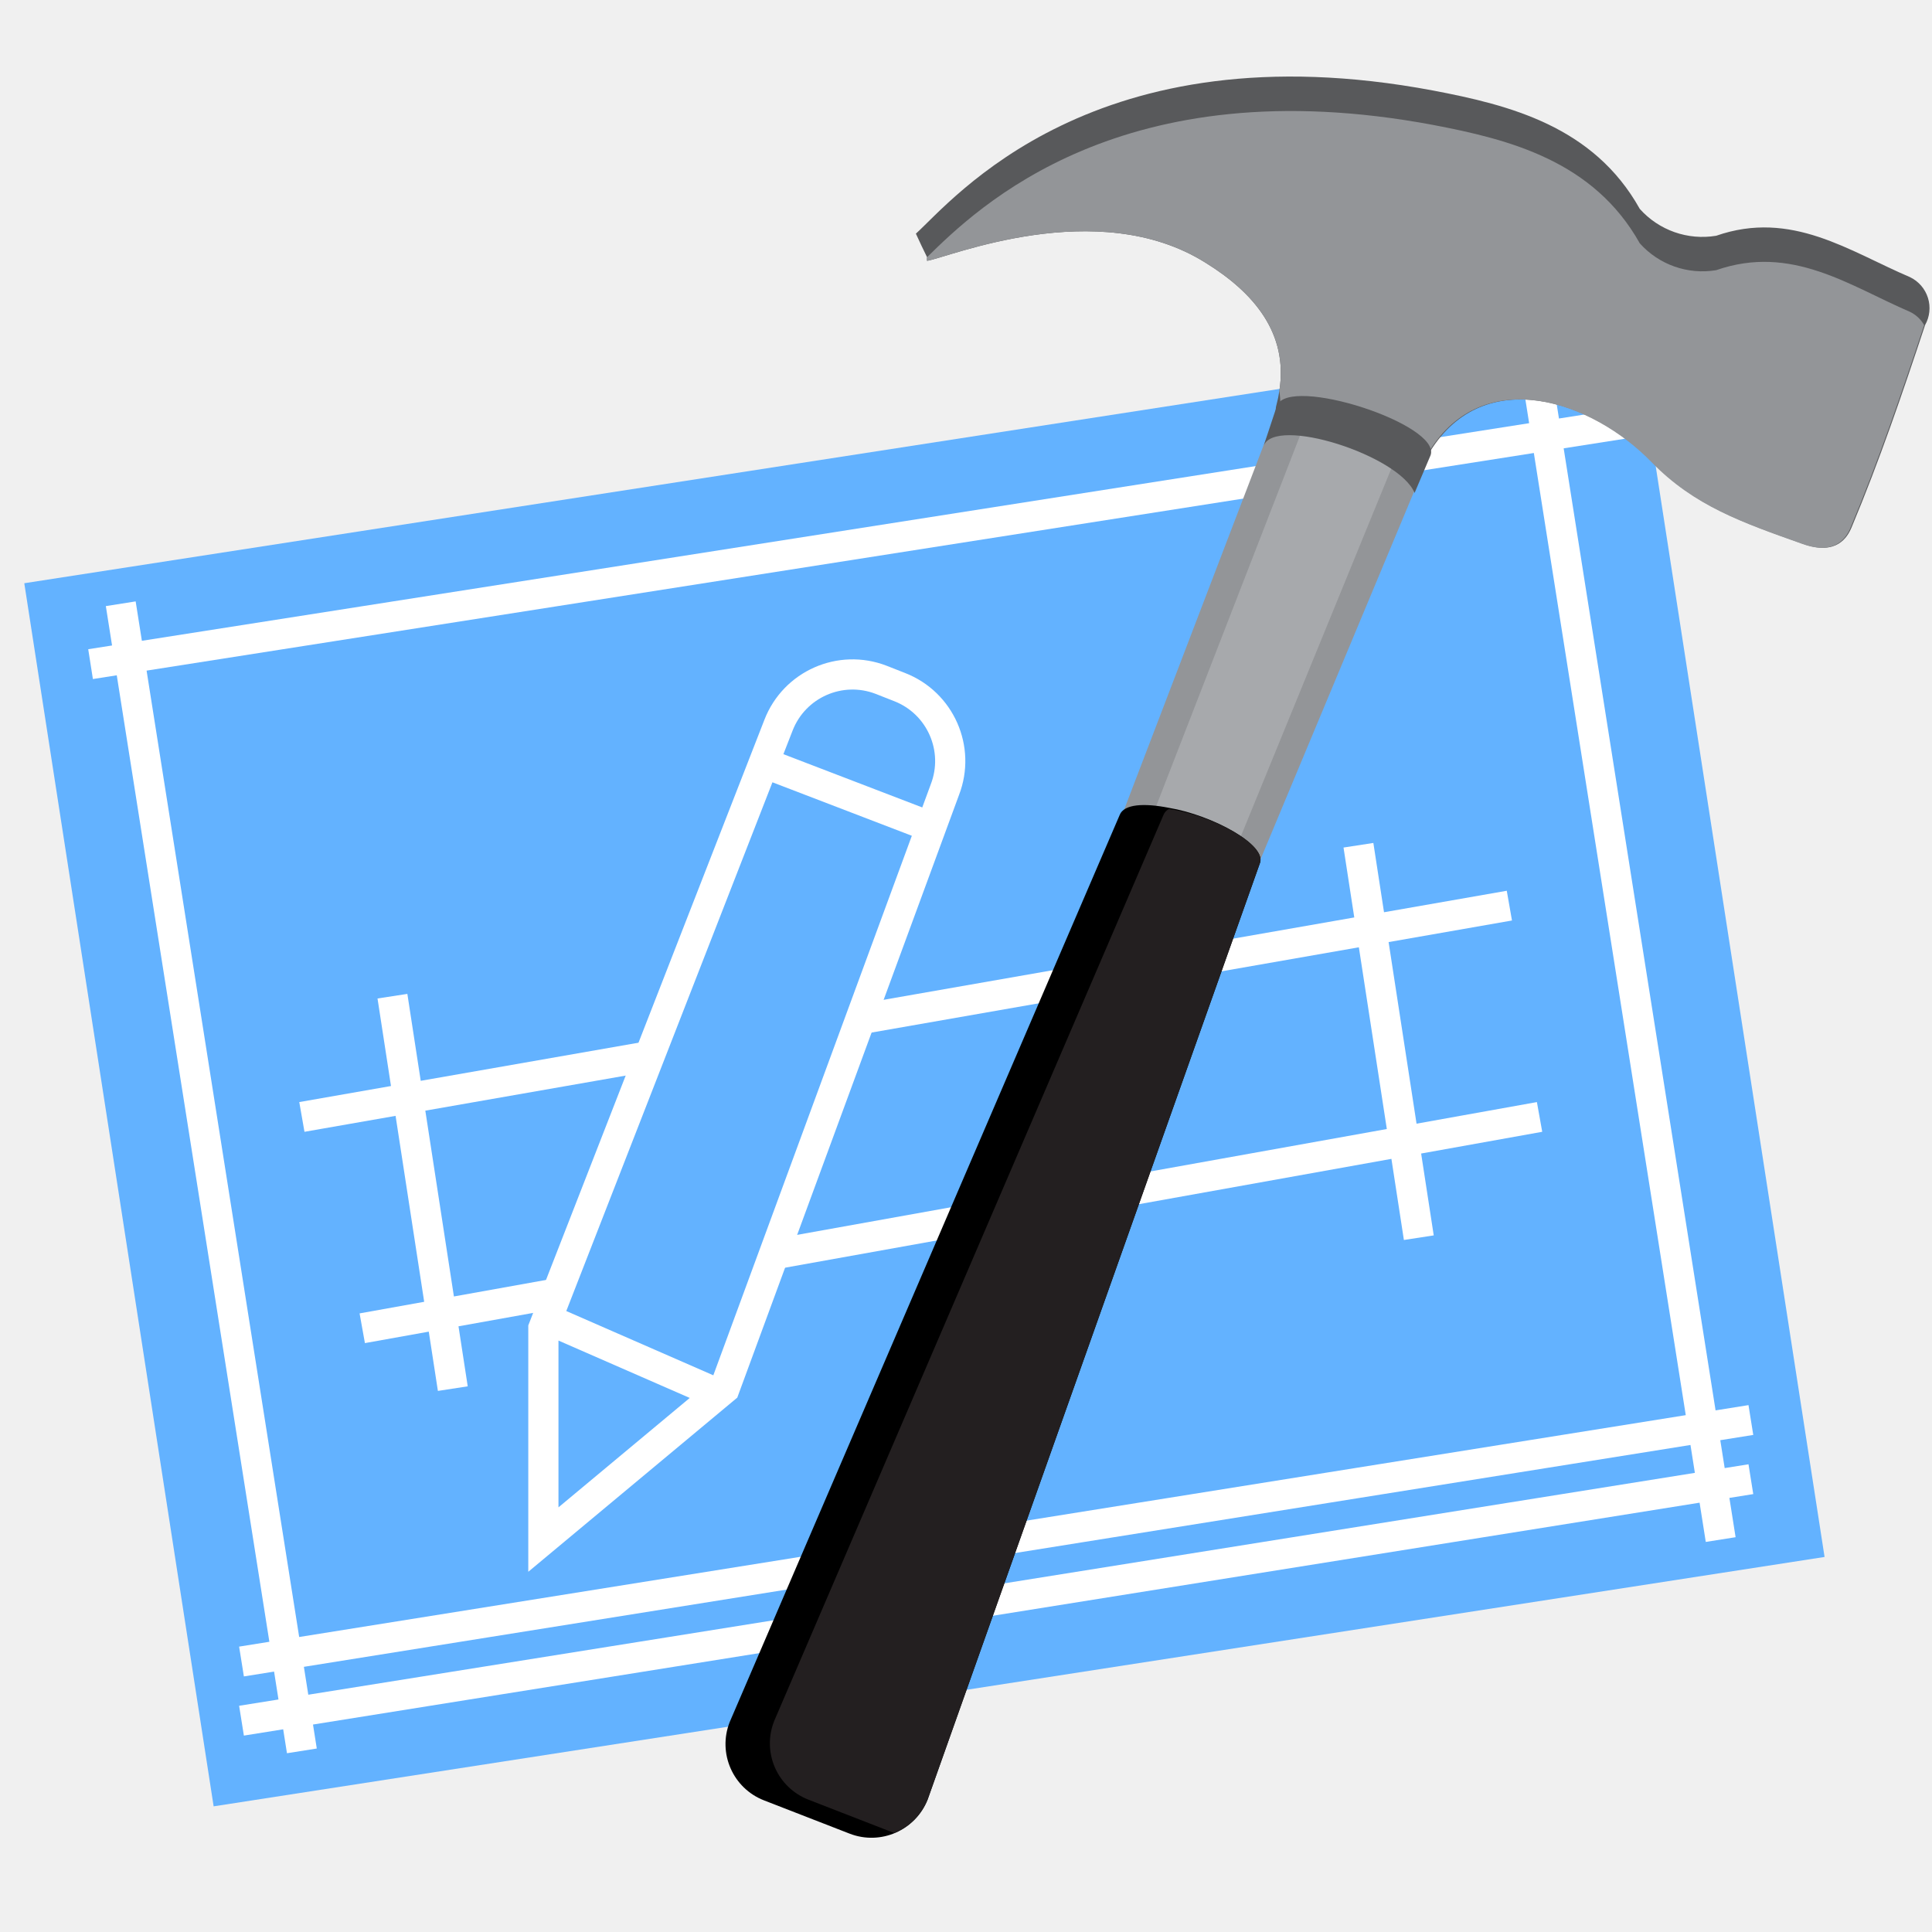
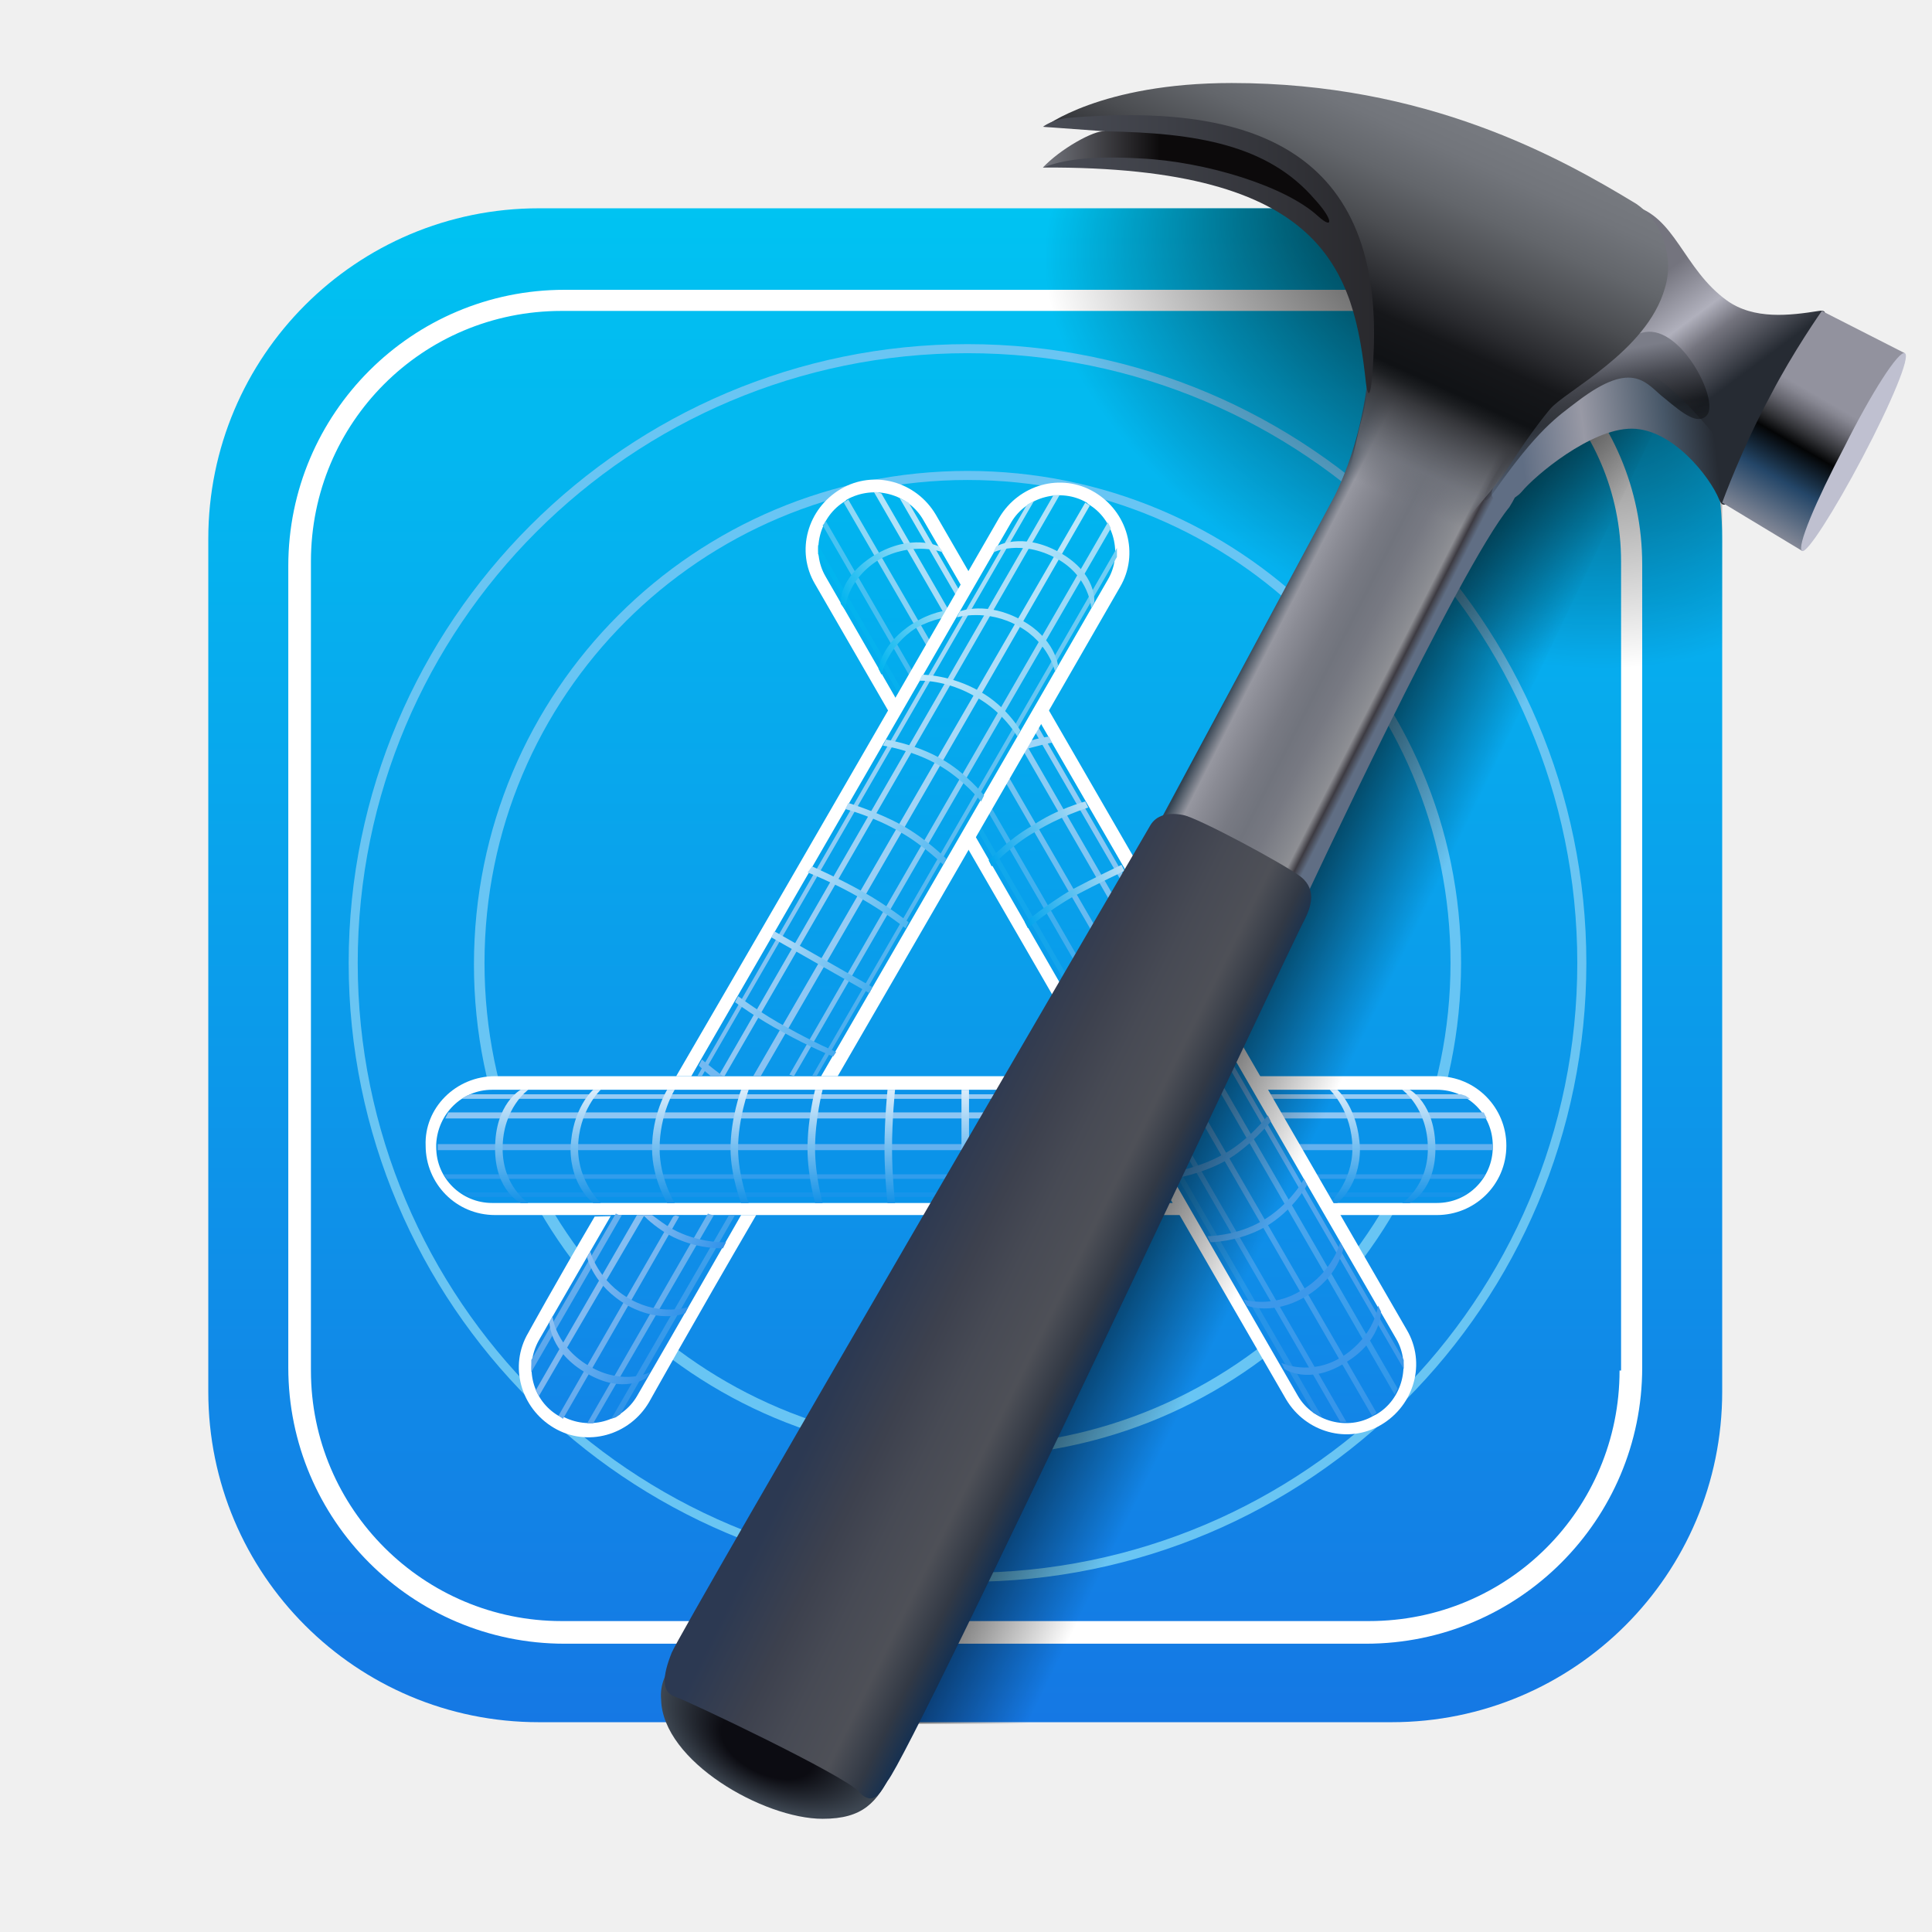
- <svg xmlns="http://www.w3.org/2000/svg" viewBox="0 0 64 64">
-   <path d="m3.62 14.95h54v41h-54z" fill="#63b2ff" transform="matrix(.9882284 -.1529858 .1529858 .9882284 -5.059959 5.099965)" />
-   <path d="m10 58-6-38m11 26-2-13m34 8-2-13m13 21-50 8m50-9.96-50 8m43-42.04 6 38m-54-29 51-8m-44 23 40-7m-38 14 39-7" fill="none" stroke="#fff" stroke-miterlimit="10" />
-   <path d="m63.27 9.18c-2-.85-3.92-2.24-6.42-1.37a2.78 2.78 0 0 1 -2.53-.89c-1.53-2.74-4.32-3.44-6.84-3.92-11.26-2.12-15.93 3.65-17.14 4.74.12.26.24.52.37.78a.61.61 0 0 0 0 .12c.68-.1 5.63-2.19 9.22.06 1.62 1 2.75 2.35 2.45 4.25a3.84 3.84 0 0 1 -.09.44c-.06.2 0 .24-.06.45l.18.06 4.73 1.54c.07-.14.15-.35.23-.48 1.8-2.92 5.4-1.68 7.37.35 1.41 1.45 3 2 5 2.71 1.1.39 1.46-.22 1.6-.56.92-2.2 1.68-4.43 2.43-6.69a1.14 1.14 0 0 0 -.5-1.59z" fill="#58595b" />
-   <path d="m63.27 10.33c-2-.86-3.92-2.25-6.42-1.38a2.78 2.78 0 0 1 -2.53-.89c-1.53-2.73-4.32-3.44-6.84-3.92-10.33-1.94-15.11 2.75-16.77 4.38a.61.61 0 0 0 0 .12c.68-.1 5.63-2.19 9.22.06 1.62 1 2.75 2.35 2.45 4.25a3.32 3.32 0 0 1 0 .95l4.73 1.54c.07-.14.15-.35.23-.48 1.8-2.92 5.4-1.68 7.37.35 1.41 1.45 3 2 5 2.71 1.1.39 1.46-.22 1.6-.56.92-2.2 1.68-4.43 2.43-6.69a1.07 1.07 0 0 0 -.47-.44z" fill="#939598" />
-   <path d="m42.34 13.49-5.22 13.64 4.46 1.76 5.72-13.7z" fill="#939598" />
-   <path d="m37.7 28.25 5.64-14.53 3.04 1.09-6.12 14.96z" fill="#a7a9ac" />
-   <path d="m42.3 13.44-.44 1.33c.37-1 4.49.31 5 1.56l.53-1.25c.36-1.02-4.69-2.66-5.09-1.64z" fill="#58595b" />
-   <path d="m41.73 28.61-11 31a2 2 0 0 1 -2.59 1.13l-2.83-1.1a2 2 0 0 1 -1.14-2.59l12.92-30.05c.14-.37.82-.4 1.63-.24 1.44.24 3.28 1.24 3.01 1.85z" />
-   <path d="m41.73 28.61-11 31a2 2 0 0 1 -1.11 1.11l-2.83-1.1a2 2 0 0 1 -1.14-2.62l12.89-30a.39.39 0 0 1 .18-.2c1.44.2 3.28 1.2 3.01 1.81z" fill="#231f20" />
-   <path d="m29.8 22.76-.61-.24a2.63 2.63 0 0 0 -3.4 1.5l-7.79 19.98v7l6-5 7.3-19.84a2.63 2.63 0 0 0 -1.5-3.4zm-4.47 2.52 5.5 2.11m-12.77 16.28 5.72 2.5" fill="#63b2ff" stroke="#fff" stroke-miterlimit="10" />
+ <svg xmlns="http://www.w3.org/2000/svg" viewBox="0 0 128 128">
+   <linearGradient id="xcode-original-a" gradientUnits="userSpaceOnUse" x1="63.947" y1="114.165" x2="63.947" y2="13.784">
+     <stop offset="0" stop-color="#1578e4" />
+     <stop offset="1" stop-color="#00c3f2" />
+   </linearGradient>
+   <path d="M35.7 13.8h56.5c12.1 0 21.9 9.8 21.9 21.9v56.5c0 12.1-9.8 21.9-21.9 21.9H35.7c-12.1 0-21.9-9.8-21.9-21.9V35.7c0-12.1 9.8-21.9 21.9-21.9z" fill="url(#xcode-original-a)" />
+   <path fill="#FFF" d="M90.5 19.2H37.4c-10.1 0-18.3 8.2-18.3 18.3v53.1c0 10.1 8.2 18.3 18.3 18.3h53.1c10.1 0 18.3-8.2 18.3-18.3V37.4c0-10.1-8.2-18.2-18.3-18.2zm16.8 71.6c0 9.2-7.4 16.6-16.6 16.6H37.2c-9.1 0-16.6-7.4-16.6-16.6V37.2c0-9.2 7.4-16.6 16.6-16.6h53.6c9.1 0 16.6 7.4 16.6 16.6v53.6z" />
+   <path d="M64.1 22.8c-22.6 0-41 18.4-41 41s18.4 41 41 41c22.7 0 41-18.4 41-41s-18.4-41-41-41zm0 81.4c-22.3 0-40.4-18.1-40.4-40.4s18.1-40.4 40.4-40.4c22.3 0 40.4 18.1 40.4 40.4s-18.1 40.4-40.4 40.4z" fill="#69c5f3" />
+   <path d="M64.1 31.2c-18.1 0-32.7 14.6-32.7 32.7S46 96.5 64.1 96.5s32.7-14.6 32.7-32.7-14.7-32.6-32.7-32.6zm0 64.6c-17.7 0-32-14.3-32-32s14.3-32 32-32 32 14.3 32 32-14.4 32-32 32z" fill="#68c5f4" />
+   <path fill="#FFF" d="M32.8 71.3h62.4c2.6 0 4.6 2.1 4.6 4.6 0 2.6-2.1 4.6-4.6 4.6H32.8c-2.6 0-4.6-2.1-4.6-4.6-.1-2.5 2-4.6 4.6-4.6z" />
+   <path d="M32.6 72.2h62.6c2 0 3.7 1.6 3.7 3.7v.1c0 2-1.6 3.7-3.7 3.7H32.6c-2 0-3.7-1.6-3.7-3.7v-.2c.1-2 1.7-3.6 3.7-3.6z" fill="#0a93e9" />
+   <path d="M31.1 79.3h65.7l.5-.3H30.6l.5.3z" fill="#1694ea" />
+   <path d="M29.6 78.1h68.6l.2-.3h-69l.2.3z" fill="#319dec" />
+   <path d="M29 76.2h69.9v-.4H29v.4z" fill="#65b1ee" />
+   <path d="M29.7 73.7h68.6l.1.2.1.2h-69l.1-.2.1-.2z" fill="#8ec6f3" />
+   <path d="M31.2 72.5h65.6l.3.1.3.2H30.6l.3-.2.3-.1z" fill="#95caf3" />
+   <linearGradient id="xcode-original-b" gradientUnits="userSpaceOnUse" x1="94.037" y1="79.666" x2="94.037" y2="72.184">
+     <stop offset="0" stop-color="#1492e7" />
+     <stop offset="1" stop-color="#dbedfb" />
+   </linearGradient>
+   <path d="M93.4 72.2h-.5s1.7 1.2 1.7 3.9c0 2.5-1.7 3.6-1.7 3.6h.5s1.7-.8 1.7-3.6c0-3-1.7-3.9-1.7-3.9z" fill="url(#xcode-original-b)" />
+   <linearGradient id="xcode-original-c" gradientUnits="userSpaceOnUse" x1="89.042" y1="79.666" x2="89.042" y2="72.184">
+     <stop offset="0" stop-color="#1492e7" />
+     <stop offset="1" stop-color="#dbedfb" />
+   </linearGradient>
+   <path d="M88.6 72.2h-.5s1.5 1.4 1.5 3.9c0 2.2-1.5 3.6-1.5 3.6h.5s1.5-1.1 1.5-3.6c-.1-2.7-1.5-3.9-1.5-3.9z" fill="url(#xcode-original-c)" />
+   <linearGradient id="xcode-original-d" gradientUnits="userSpaceOnUse" x1="63.947" y1="79.666" x2="63.947" y2="72.184">
+     <stop offset="0" stop-color="#1492e7" />
+     <stop offset="1" stop-color="#dbedfb" />
+   </linearGradient>
+   <path d="M63.7 72.2h.5v7.5h-.5v-7.5z" fill="url(#xcode-original-d)" />
+   <linearGradient id="xcode-original-e" gradientUnits="userSpaceOnUse" x1="58.952" y1="79.666" x2="58.952" y2="72.184">
+     <stop offset="0" stop-color="#1492e7" />
+     <stop offset="1" stop-color="#dbedfb" />
+   </linearGradient>
+   <path d="M58.8 72.2h.5s-.2 1.9-.2 3.9c0 1.8.2 3.6.2 3.6h-.5s-.2-1.8-.2-3.6c0-2 .2-3.9.2-3.9z" fill="url(#xcode-original-e)" />
+   <linearGradient id="xcode-original-f" gradientUnits="userSpaceOnUse" x1="53.958" y1="79.666" x2="53.958" y2="72.184">
+     <stop offset="0" stop-color="#1492e7" />
+     <stop offset="1" stop-color="#dbedfb" />
+   </linearGradient>
+   <path d="M54 72.2h.5s-.5 1.9-.5 3.9c0 1.8.5 3.6.5 3.6H54s-.5-1.8-.5-3.6c0-2 .5-3.9.5-3.9z" fill="url(#xcode-original-f)" />
+   <linearGradient id="xcode-original-g" gradientUnits="userSpaceOnUse" x1="48.963" y1="79.666" x2="48.963" y2="72.184">
+     <stop offset="0" stop-color="#1492e7" />
+     <stop offset="1" stop-color="#dbedfb" />
+   </linearGradient>
+   <path d="M49.1 72.2h.5s-.7 1.9-.7 3.9c0 1.8.7 3.6.7 3.6h-.5s-.7-1.8-.7-3.6c0-2 .7-3.9.7-3.9z" fill="url(#xcode-original-g)" />
+   <linearGradient id="xcode-original-h" gradientUnits="userSpaceOnUse" x1="43.968" y1="79.666" x2="43.968" y2="72.184">
+     <stop offset="0" stop-color="#1492e7" />
+     <stop offset="1" stop-color="#dbedfb" />
+   </linearGradient>
+   <path d="M44.2 72.2h.5s-1 1.6-1 3.9c0 2 1 3.6 1 3.6h-.5s-1-1.6-1-3.6c0-2.3 1-3.9 1-3.9z" fill="url(#xcode-original-h)" />
+   <linearGradient id="xcode-original-i" gradientUnits="userSpaceOnUse" x1="38.852" y1="79.666" x2="38.852" y2="72.184">
+     <stop offset="0" stop-color="#1492e7" />
+     <stop offset="1" stop-color="#dbedfb" />
+   </linearGradient>
+   <path d="M39.3 72.2h.5s-1.5 1.4-1.5 3.9c0 2.2 1.5 3.6 1.5 3.6h-.5s-1.5-1.1-1.5-3.6c.1-2.7 1.5-3.9 1.5-3.9z" fill="url(#xcode-original-i)" />
+   <linearGradient id="xcode-original-j" gradientUnits="userSpaceOnUse" x1="33.857" y1="79.666" x2="33.857" y2="72.184">
+     <stop offset="0" stop-color="#1492e7" />
+     <stop offset="1" stop-color="#dbedfb" />
+   </linearGradient>
+   <path d="M34.5 72.2h.5s-1.7 1.2-1.7 3.9c0 2.5 1.7 3.6 1.7 3.6h-.5s-1.7-.8-1.7-3.6c0-3 1.7-3.9 1.7-3.9z" fill="url(#xcode-original-j)" />
+   <path fill="#FFF" d="M62 34.1l31.2 54c1.3 2.2.5 5-1.7 6.3-2.2 1.3-5 .5-6.3-1.7L54 38.7c-1.3-2.2-.5-5 1.7-6.3 2.2-1.3 5-.5 6.3 1.7z" />
+   <linearGradient id="xcode-original-k" gradientUnits="userSpaceOnUse" x1="73.58" y1="94.25" x2="73.58" y2="32.642">
+     <stop offset="0" stop-color="#1285e7" />
+     <stop offset="1" stop-color="#00b5ef" />
+   </linearGradient>
+   <path d="M61.2 34.5l31.3 54.2c1 1.7.4 4-1.3 5l-.2.1c-1.7 1-4 .4-5-1.3L54.7 38.2c-1-1.7-.4-4 1.3-5l.1-.1c1.8-1 4.1-.4 5.1 1.4z" fill="url(#xcode-original-k)" />
+   <linearGradient id="xcode-original-l" gradientUnits="userSpaceOnUse" x1="87.464" y1="93.978" x2="54.081" y2="36.156">
+     <stop offset="0" stop-color="#2b90e7" />
+     <stop offset="1" stop-color="#00b6ef" />
+   </linearGradient>
+   <path d="M54.2 36.7L87 93.6l.2.1.2.1.2.1-33.4-57.8v.6z" fill="url(#xcode-original-l)" />
+   <linearGradient id="xcode-original-m" gradientUnits="userSpaceOnUse" x1="89.073" y1="94.327" x2="54.583" y2="34.589">
+     <stop offset="0" stop-color="#3795ea" />
+     <stop offset="1" stop-color="#49c4f2" />
+   </linearGradient>
+   <path d="M54.5 34.8l34.3 59.4h.4L54.7 34.5l-.1.2-.1.1z" fill="url(#xcode-original-m)" />
+   <linearGradient id="xcode-original-n" gradientUnits="userSpaceOnUse" x1="91.026" y1="93.735" x2="56.072" y2="33.193">
+     <stop offset="0" stop-color="#3696ea" />
+     <stop offset="1" stop-color="#90d9f6" />
+   </linearGradient>
+   <path d="M55.9 33.3l35 60.5.3-.2-35-60.5-.3.2z" fill="url(#xcode-original-n)" />
+   <linearGradient id="xcode-original-o" gradientUnits="userSpaceOnUse" x1="92.582" y1="92.332" x2="58.065" y2="32.547">
+     <stop offset="0" stop-color="#3097ea" />
+     <stop offset="1" stop-color="#b5e5f9" />
+   </linearGradient>
+   <path d="M58.4 32.7L92.6 92l-.1.2-.1.2-34.5-59.8h.2l.3.1z" fill="url(#xcode-original-o)" />
+   <linearGradient id="xcode-original-p" gradientUnits="userSpaceOnUse" x1="93.083" y1="90.686" x2="59.741" y2="32.936">
+     <stop offset="0" stop-color="#3a98ea" />
+     <stop offset="1" stop-color="#bce7fa" />
+   </linearGradient>
+   <path d="M60.2 33.3L93 90.1v.6L59.6 33l.2.1.2.1.2.1z" fill="url(#xcode-original-p)" />
+   <path fill="#3c98ea" d="M91.5 86.9l-.2-.4s-.2 2-2.4 3.4c-2.1 1.3-4 .4-4 .4l.2.4s1.6 1.1 4-.4c2.4-1.4 2.4-3.4 2.4-3.4zM89 82.7l-.2-.4s-.5 2-2.6 3.2c-1.9 1.2-3.8.6-3.8.6l.2.4s1.7.7 3.9-.6c2.2-1.3 2.5-3.2 2.5-3.2z" />
+   <path d="M86.6 78.5l-.2-.4s-.9 1.7-2.8 2.8c-1.7 1-3.6 1-3.6 1l.2.4s1.8 0 3.6-1c1.9-1.1 2.8-2.8 2.8-2.8z" fill="#4ca4ed" />
+   <path d="M84.2 74.3l-.2-.4s-1.3 1.7-3 2.6c-1.6.9-3.5 1.2-3.5 1.2l.2.4s1.9-.3 3.5-1.2c1.6-.9 3-2.6 3-2.6z" fill="#4da7ee" />
+   <linearGradient id="xcode-original-q" gradientUnits="userSpaceOnUse" x1="67.981" y1="61.226" x2="74.457" y2="57.487">
+     <stop offset="0" stop-color="#00a4ec" />
+     <stop offset="1" stop-color="#b9dff6" />
+   </linearGradient>
+   <path d="M74.3 57.3l.2.4s-1.7.8-3.4 1.7c-1.6.9-3 2.1-3 2.1l-.2-.4s1.5-1.2 3-2.1c1.7-.9 3.4-1.7 3.4-1.7z" fill="url(#xcode-original-q)" />
+   <linearGradient id="xcode-original-r" gradientUnits="userSpaceOnUse" x1="65.487" y1="56.906" x2="71.962" y2="53.167">
+     <stop offset="0" stop-color="#00a4ec" />
+     <stop offset="1" stop-color="#b9dff6" />
+   </linearGradient>
+   <path d="M71.9 53.1l.2.4s-1.9.6-3.5 1.6c-1.6.9-2.9 2.3-2.9 2.3l-.2-.4s1.3-1.4 2.9-2.3c1.6-1.1 3.5-1.6 3.5-1.6z" fill="url(#xcode-original-r)" />
+   <path d="M67.4 49.8c1.3-.4 2.3-.6 2.3-.6l-.2-.4s-.9.1-1.9.5c-.6.2-.7.7-.2.5z" fill="#9dd4f7" />
+   <linearGradient id="xcode-original-s" gradientUnits="userSpaceOnUse" x1="57.93" y1="43.819" x2="64.364" y2="40.105">
+     <stop offset="0" stop-color="#00b4ef" />
+     <stop offset="1" stop-color="#c3e9fa" />
+   </linearGradient>
+   <path d="M64.6 40.5l.2.4s-1.9-.5-4.1.7c-1.9 1.2-2.3 3.1-2.3 3.1l-.2-.4s.2-1.7 2.3-3c2.2-1.4 4.1-.8 4.1-.8z" fill="url(#xcode-original-s)" />
+   <linearGradient id="xcode-original-t" gradientUnits="userSpaceOnUse" x1="55.424" y1="39.477" x2="61.9" y2="35.738">
+     <stop offset="0" stop-color="#00b4ef" />
+     <stop offset="1" stop-color="#c3e9fa" />
+   </linearGradient>
+   <path d="M62.2 36.2l.3.4s-2-.8-4.3.5C56 38.5 56 40.4 56 40.4l-.3-.4s-.2-1.7 2.2-3.2c2.5-1.5 4.3-.6 4.3-.6z" fill="url(#xcode-original-t)" />
+   <path fill="#FFF" d="M55.5 71.3c8.7-15 18.7-32.4 18.7-32.4 1.3-2.2.5-5-1.7-6.3-2.2-1.3-5-.5-6.3 1.7 0 0-12.2 21.2-21.4 37h10.7zm-5.4 9.2C45.9 87.7 43 92.9 43 92.9c-1.3 2.2-4.1 3-6.3 1.7s-3-4.1-1.7-6.3c0 0 1.7-3.1 4.4-7.7 3.4-.1 9.6-.1 10.7-.1z" />
+   <linearGradient id="xcode-original-u" gradientUnits="userSpaceOnUse" x1="54.566" y1="94.401" x2="54.566" y2="32.794">
+     <stop offset="0" stop-color="#1285e7" />
+     <stop offset="1" stop-color="#00b5ef" />
+   </linearGradient>
+   <path d="M54.4 71.3c8.8-15.2 19-32.9 19-32.9 1-1.7.4-4-1.3-5l-.1-.1c-1.7-1-4-.4-5 1.3 0 0-12 20.8-21.2 36.7h8.6zm-5.3 9.2c-4 7-6.9 12-6.9 12-1 1.7-3.2 2.3-5 1.3H37c-1.7-1-2.3-3.2-1.3-5 0 0 1.9-3.3 4.8-8.3h8.6z" fill="url(#xcode-original-u)" />
+   <linearGradient id="xcode-original-v" gradientUnits="userSpaceOnUse" x1="40.681" y1="94.131" x2="74.064" y2="36.311">
+     <stop offset="0" stop-color="#3194e9" />
+     <stop offset="1" stop-color="#71cff4" />
+   </linearGradient>
+   <path d="M54.1 71.3L74 36.9v-.6s-11 19.1-20.2 35h.3zm-5.4 9.2l-7.6 13.2-.3.2-.3.1s3.4-5.9 7.8-13.5h.4z" fill="url(#xcode-original-v)" />
+   <linearGradient id="xcode-original-w" gradientUnits="userSpaceOnUse" x1="39.063" y1="94.482" x2="73.557" y2="34.736">
+     <stop offset="0" stop-color="#5aa6ec" />
+     <stop offset="1" stop-color="#a2def8" />
+   </linearGradient>
+   <path d="M52.6 71.3l21-36.3-.1-.2-.1-.2S61.9 54.5 52.3 71.2l.3.1zm-5.3 9.2l-8 13.8h-.4s3.4-5.9 8-13.9c.2.1.4.1.4.1z" fill="url(#xcode-original-w)" />
+   <linearGradient id="xcode-original-x" gradientUnits="userSpaceOnUse" x1="37.118" y1="93.885" x2="72.072" y2="33.343">
+     <stop offset="0" stop-color="#66abee" />
+     <stop offset="1" stop-color="#bee8fa" />
+   </linearGradient>
+   <path d="M50.4 71.3c9.9-17.1 21.8-37.8 21.8-37.8l-.3-.2-22 38h.5zM45 80.6C40.6 88.3 37.3 94 37.3 94l-.3-.2s3.2-5.6 7.6-13.2c.2-.1.1-.1.4 0z" fill="url(#xcode-original-x)" />
+   <linearGradient id="xcode-original-y" gradientUnits="userSpaceOnUse" x1="35.568" y1="92.482" x2="70.085" y2="32.697">
+     <stop offset="0" stop-color="#7bb6f0" />
+     <stop offset="1" stop-color="#b1e3f9" />
+   </linearGradient>
+   <path d="M48 71.3c9.9-17.1 22.2-38.5 22.2-38.5h-.4S57.5 54.1 47.6 71.3h.4zm-5.8 9.2c-4 6.9-6.7 11.6-6.7 11.6l.1.2.1.2s2.9-5 7-12h-.5z" fill="url(#xcode-original-y)" />
+   <linearGradient id="xcode-original-z" gradientUnits="userSpaceOnUse" x1="35.056" y1="90.872" x2="68.415" y2="33.092">
+     <stop offset="0" stop-color="#5aa6ec" />
+     <stop offset="1" stop-color="#afe3f9" />
+   </linearGradient>
+   <path d="M46.5 71.3l22-38.1-.2.1-.2.1-.1.1S55.8 54.6 46.2 71.3h.3zm-5.3 9.2c-3.5 6.1-6 10.4-6 10.4v-.8s2.2-3.8 5.6-9.7c.2.1.2.1.4.1z" fill="url(#xcode-original-z)" />
+   <linearGradient id="xcode-original-A" gradientUnits="userSpaceOnUse" x1="66.362" y1="35.689" x2="72.838" y2="39.428">
+     <stop offset="0" stop-color="#c1e7fa" />
+     <stop offset="1" stop-color="#89d4f5" />
+   </linearGradient>
+   <path d="M66 36.2l-.2.4s1.8-.9 4.2.4c2.2 1.2 2.3 3.3 2.3 3.3l.2-.4s.2-1.9-2.3-3.3-4.2-.4-4.2-.4z" fill="url(#xcode-original-A)" />
+   <linearGradient id="xcode-original-B" gradientUnits="userSpaceOnUse" x1="63.856" y1="40.03" x2="70.332" y2="43.768">
+     <stop offset="0" stop-color="#c1e7fa" />
+     <stop offset="1" stop-color="#89d4f5" />
+   </linearGradient>
+   <path d="M63.6 40.5l-.2.4s2-.6 4.1.6c2 1.1 2.4 3 2.4 3l.2-.4s-.2-1.8-2.4-3c-2.3-1.3-4.1-.6-4.1-.6z" fill="url(#xcode-original-B)" />
+   <linearGradient id="xcode-original-C" gradientUnits="userSpaceOnUse" x1="61.273" y1="44.505" x2="67.748" y2="48.243">
+     <stop offset="0" stop-color="#c1e7fa" />
+     <stop offset="1" stop-color="#89d4f5" />
+   </linearGradient>
+   <path d="M61.1 44.7l-.2.4s1.8-.1 3.8 1.1c1.8 1 2.7 2.6 2.7 2.6l.2-.4s-.9-1.6-2.7-2.6c-1.9-1.1-3.8-1.1-3.8-1.1z" fill="url(#xcode-original-C)" />
+   <linearGradient id="xcode-original-D" gradientUnits="userSpaceOnUse" x1="58.761" y1="48.855" x2="65.236" y2="52.594">
+     <stop offset="0" stop-color="#b0dff8" />
+     <stop offset="1" stop-color="#52bdf2" />
+   </linearGradient>
+   <path d="M58.7 49l-.2.4s2 .3 3.7 1.3c1.6.9 2.8 2.4 2.8 2.4l.2-.4s-1.2-1.5-2.8-2.4c-1.7-1-3.7-1.3-3.7-1.3z" fill="url(#xcode-original-D)" />
+   <linearGradient id="xcode-original-E" gradientUnits="userSpaceOnUse" x1="56.25" y1="53.204" x2="62.727" y2="56.943">
+     <stop offset="0" stop-color="#b4def8" />
+     <stop offset="1" stop-color="#4eb5f0" />
+   </linearGradient>
+   <path d="M56.2 53.2l-.2.4s1.9.5 3.6 1.5c1.6.9 2.9 2.2 2.9 2.2l.2-.4s-1.3-1.3-2.9-2.2c-1.6-.9-3.6-1.5-3.6-1.5z" fill="url(#xcode-original-E)" />
+   <linearGradient id="xcode-original-F" gradientUnits="userSpaceOnUse" x1="53.74" y1="57.553" x2="60.215" y2="61.291">
+     <stop offset="0" stop-color="#b4def8" />
+     <stop offset="1" stop-color="#4eb5f0" />
+   </linearGradient>
+   <path d="M53.8 57.4l-.3.4s1.8.7 3.5 1.7c1.6.9 3 2 3 2l.2-.4s-1.4-1.1-3-2c-1.6-.9-3.4-1.7-3.4-1.7z" fill="url(#xcode-original-F)" />
+   <linearGradient id="xcode-original-G" gradientUnits="userSpaceOnUse" x1="51.239" y1="61.886" x2="57.713" y2="65.624">
+     <stop offset="0" stop-color="#b5ddf8" />
+     <stop offset="1" stop-color="#46aeee" />
+   </linearGradient>
+   <path d="M51.1 62.1l.2-.4 6.5 3.7-.2.4-6.5-3.7z" fill="url(#xcode-original-G)" />
+   <linearGradient id="xcode-original-H" gradientUnits="userSpaceOnUse" x1="48.735" y1="66.22" x2="55.211" y2="69.959">
+     <stop offset="0" stop-color="#96cef4" />
+     <stop offset="1" stop-color="#46aaee" />
+   </linearGradient>
+   <path d="M48.7 66.4l.2-.4s1.6 1.2 3.3 2.1c1.6.9 3.2 1.6 3.2 1.6l-.2.3s-1.7-.7-3.3-1.6c-1.7-.9-3.2-2-3.2-2z" fill="url(#xcode-original-H)" />
+   <path d="M47.1 71.3c-.5-.4-.8-.7-.8-.7l.2-.4s.6.5 1.4 1.1h-.8z" fill="#73b9f1" />
+   <linearGradient id="xcode-original-I" gradientUnits="userSpaceOnUse" x1="42.719" y1="80.135" x2="47.681" y2="83">
+     <stop offset="0" stop-color="#8fc1f2" />
+     <stop offset="1" stop-color="#3193ea" />
+   </linearGradient>
+   <path d="M43.2 80.5c.4.3.8.6 1.3.9 1.8 1 3.6.9 3.6.9l-.2.4s-1.8.1-3.6-.9c-.7-.4-1.3-.9-1.7-1.3h.6z" fill="url(#xcode-original-I)" />
+   <linearGradient id="xcode-original-J" gradientUnits="userSpaceOnUse" x1="38.634" y1="83.717" x2="45.11" y2="87.456">
+     <stop offset="0" stop-color="#8fc1f2" />
+     <stop offset="1" stop-color="#3193ea" />
+   </linearGradient>
+   <path d="M38.9 83.3l.2-.4s.5 2 2.7 3.2c2 1.1 3.8.5 3.8.5l-.2.4s-1.6.7-3.8-.5c-2.3-1.3-2.7-3.2-2.7-3.2z" fill="url(#xcode-original-J)" />
+   <linearGradient id="xcode-original-K" gradientUnits="userSpaceOnUse" x1="36.124" y1="88.063" x2="42.599" y2="91.802">
+     <stop offset="0" stop-color="#8fc1f2" />
+     <stop offset="1" stop-color="#3193ea" />
+   </linearGradient>
+   <path d="M36.4 87.6l.2-.4s.2 2.1 2.6 3.4c2.2 1.2 3.9.3 3.9.3l-.3.4s-1.5 1.1-3.9-.3c-2.5-1.4-2.5-3.4-2.5-3.4z" fill="url(#xcode-original-K)" />
+   <linearGradient id="xcode-original-L" gradientUnits="userSpaceOnUse" x1="76.722" y1="64.933" x2="89.179" y2="71.008">
+     <stop offset=".001" />
+     <stop offset="1" stop-opacity="0" />
+   </linearGradient>
+   <path d="M68.8 114.2l42.8-89.9-10.8-5.1-44.6 93.5s1.4.7 3.2 1.5h9.4z" fill="url(#xcode-original-L)" />
+   <radialGradient id="xcode-original-M" cx="95.237" cy="25.132" r="16.181" fx="79.585" fy="25.974" gradientTransform="matrix(-.4494 .8933 -1.5457 -.7777 176.886 -40.4)" gradientUnits="userSpaceOnUse">
+     <stop offset="0" />
+     <stop offset="1" stop-opacity="0" />
+   </radialGradient>
+   <path d="M94.1 13.8l20 9.5V52C107.2 48.7 61 26.7 61 26.7s3.2-6.7 6.2-12.9h26.9z" fill="url(#xcode-original-M)" />
+   <radialGradient id="xcode-original-N" cx="51.211" cy="114.953" r="7.901" fx="51.196" fy="117.292" gradientTransform="matrix(.8979 .4402 -.2506 .5111 34.032 33.662)" gradientUnits="userSpaceOnUse">
+     <stop offset=".417" stop-color="#0c0c12" />
+     <stop offset="1" stop-color="#3d4651" />
+   </radialGradient>
+   <path d="M44.5 110.2c-.3.6-.8 1.3-.7 2.4.1 4.1 6.8 7.9 10.7 7.9 2.7 0 3.6-1.1 4.6-3.1s-13.5-9.6-14.6-7.2z" fill="url(#xcode-original-N)" />
+   <linearGradient id="xcode-original-O" gradientUnits="userSpaceOnUse" x1="84.758" y1="39.174" x2="94.522" y2="44.149">
+     <stop offset="0" stop-color="#344351" />
+     <stop offset=".1" stop-color="#9697a0" />
+     <stop offset=".181" stop-color="#8b8c95" />
+     <stop offset=".351" stop-color="#787a83" />
+     <stop offset=".47" stop-color="#71747d" />
+     <stop offset=".591" stop-color="#777982" />
+     <stop offset=".749" stop-color="#87898f" />
+     <stop offset=".8" stop-color="#8e8f94" />
+     <stop offset=".849" stop-color="#3d3b42" />
+     <stop offset=".9" stop-color="#606e84" />
+   </linearGradient>
+   <path d="M90.6 25.1s10.3 2.5 11.1 3.2-1.3 4.7-1.7 5.3c-3.3 4-13.6 26.1-13.6 26.1l-9.5-5.4s8.5-15.8 11.5-21.4c1.9-3.8 2.2-7.8 2.2-7.8z" fill="url(#xcode-original-O)" />
+   <linearGradient id="xcode-original-P" gradientUnits="userSpaceOnUse" x1="117.884" y1="29.257" x2="106.863" y2="14.364">
+     <stop offset=".27" stop-color="#262b33" />
+     <stop offset=".45" stop-color="#74747e" />
+     <stop offset=".54" stop-color="#b0b0bc" />
+     <stop offset=".73" stop-color="#74747e" />
+   </linearGradient>
+   <path d="M114.4 19.9c1.8 1.3 4.2 1 6.1.7 1.3-.2-.7 1.7-2.9 6.1s-2.1 4.7-2.4 4.4c-.3-.3-10.2-5.9-9.9-6.4.4-.5 2-11.4 2.8-11.1 2.9.7 3.4 4.2 6.3 6.3z" fill="url(#xcode-original-P)" />
+   <linearGradient id="xcode-original-Q" gradientUnits="userSpaceOnUse" x1="98.542" y1="30.424" x2="114.815" y2="28.322">
+     <stop offset=".14" stop-color="#606e84" />
+     <stop offset=".4" stop-color="#9899a5" />
+     <stop offset=".73" stop-color="#475768" />
+     <stop offset=".92" stop-color="#262b33" />
+   </linearGradient>
+   <path d="M99 32.2c.7-1.1 3.9-7.9 9-7.9 2.3 0 6.7 5.8 7.1 6.6.3.7-.7 3.5-1.2 2.2-.6-1.5-3.1-4.7-5.8-4.7s-6.4 3.1-7.3 4.2c-.9 1-2.5.7-1.8-.4z" fill="url(#xcode-original-Q)" />
+   <linearGradient id="xcode-original-R" gradientUnits="userSpaceOnUse" x1="106.128" y1="31.808" x2="104.549" y2="22.854">
+     <stop offset="0" stop-color="#101215" stop-opacity=".1" />
+     <stop offset=".46" stop-color="#101215" stop-opacity=".7" />
+     <stop offset=".7" stop-color="#474951" />
+     <stop offset=".91" stop-color="#7b7d88" />
+   </linearGradient>
+   <path d="M98.8 31.8c.5-.8 2.8-4.3 3.9-5.4s3.9-4 6.3-4.4c2.4-.4 4.9 4.5 4.1 5.5-.6.7-1.6-.1-2.8-1.1-1.2-.9-2-2.7-5.8.2-1.3 1-2.6 1.8-5.6 6.1-.8 1.1-.6-.1-.1-.9z" fill="url(#xcode-original-R)" />
+   <linearGradient id="xcode-original-S" gradientUnits="userSpaceOnUse" x1="58.131" y1="81.721" x2="73.237" y2="89.154">
+     <stop offset=".115" stop-color="#2c3952" />
+     <stop offset=".374" stop-color="#3d414e" />
+     <stop offset=".55" stop-color="#474a54" />
+     <stop offset=".754" stop-color="#4e5057" />
+     <stop offset=".892" stop-color="#323945" />
+     <stop offset="1" stop-color="#143052" />
+   </linearGradient>
+   <path d="M86.4 61c.4-.8.9-2-.2-2.9-1.2-.9-6.8-3.9-7.8-4.1-1-.2-1.8 0-2.2.7-.4.7-31.1 53.3-31.7 54.8-.6 1.5-.7 2.6.2 2.9.9.3 11.2 5.2 12.2 6.3 1 1.1 1.5-.1 1.9-.7 1.9-2.4 27.1-56.2 27.6-57z" fill="url(#xcode-original-S)" />
+   <linearGradient id="xcode-original-T" gradientUnits="userSpaceOnUse" x1="81.508" y1="31.679" x2="93.19" y2="6.047">
+     <stop offset=".118" stop-color="#6d7078" stop-opacity="0" />
+     <stop offset=".2" stop-color="#6d7078" stop-opacity=".7" />
+     <stop offset=".34" stop-color="#35363a" />
+     <stop offset=".374" stop-color="#1d1f22" />
+     <stop offset=".4" stop-color="#101215" />
+     <stop offset=".5" stop-color="#16171a" />
+     <stop offset=".56" stop-color="#292a2e" />
+     <stop offset=".688" stop-color="#4b4d51" />
+     <stop offset=".807" stop-color="#63666b" />
+     <stop offset=".915" stop-color="#72757b" />
+     <stop offset="1" stop-color="#777a80" />
+   </linearGradient>
+   <path d="M99.5 31.6c.5-.7 1.7-2.7 3.2-4.5 1-1.2 6.4-3.8 7.6-8 .7-2.3-.4-4.6-1.9-5.6-5.1-3.1-13.9-8-26.8-8-8.7 0-12.4 2.9-12.4 2.9h4.4l15.3 6 1.9 8s.2 2.7-.7 5.8c-.6 2.5-.8 4-1.7 6.5.7.3 2.3-.8 4.1-.3 1.6.4 2.6 2.6 3.7 1.3 1.9-2.5 2.5-3 3.3-4.1z" fill="url(#xcode-original-T)" />
+   <linearGradient id="xcode-original-U" gradientUnits="userSpaceOnUse" x1="69.064" y1="16.837" x2="91.026" y2="16.837">
+     <stop offset="0" stop-color="#4a4d56" />
+     <stop offset="1" stop-color="#29292d" />
+   </linearGradient>
+   <path d="M90.5 25.4C89.7 18 87.9 11 69.1 11.1c1.2-1.2 4.1-2.4 4.1-2.4l-4.1-.3s.6-.5 1.8-.6c11-.9 20.8 1.4 20.1 15.7-.1 2.3-.3 3.3-.5 1.9z" fill="url(#xcode-original-U)" />
+   <linearGradient id="xcode-original-V" gradientUnits="userSpaceOnUse" x1="69.064" y1="11.697" x2="88.054" y2="11.697">
+     <stop offset="0" stop-color="#767880" />
+     <stop offset=".41" stop-color="#0c0a0b" />
+   </linearGradient>
+   <path d="M69.1 11.1c1.3-.5 3.1-.8 6.5-.6 4.2.2 9.5 1.8 11.7 3.8 1.1 1 1 .2-.2-1.1-3.1-3.6-7.8-4.4-13.9-4.5-.7-.1-3 1.2-4.1 2.4z" fill="url(#xcode-original-V)" />
+   <linearGradient id="xcode-original-W" gradientUnits="userSpaceOnUse" x1="116.332" y1="34.756" x2="123.707" y2="21.982">
+     <stop offset="0" stop-color="#858997" />
+     <stop offset=".23" stop-color="#244668" />
+     <stop offset=".282" stop-color="#1a3249" />
+     <stop offset=".4" stop-color="#040506" />
+     <stop offset=".464" stop-color="#313236" />
+     <stop offset=".546" stop-color="#65656e" />
+     <stop offset=".607" stop-color="#868691" />
+     <stop offset=".64" stop-color="#92929e" />
+   </linearGradient>
+   <path d="M120.7 20.6l5.5 2.8s-2.1 2.8-3.8 6c-1.8 3.4-3 7.1-3 7.1l-5.3-3.2s1.3-3.6 3.2-7.1c1.5-2.9 3.4-5.6 3.4-5.6z" fill="url(#xcode-original-W)" />
+   <path d="M126.2 23.4c.4.2-.9 3.3-2.8 6.9-1.9 3.6-3.7 6.4-4 6.2-.4-.2.9-3.3 2.8-6.9 1.8-3.6 3.6-6.4 4-6.2z" fill="#bfc0d0" />
</svg>
